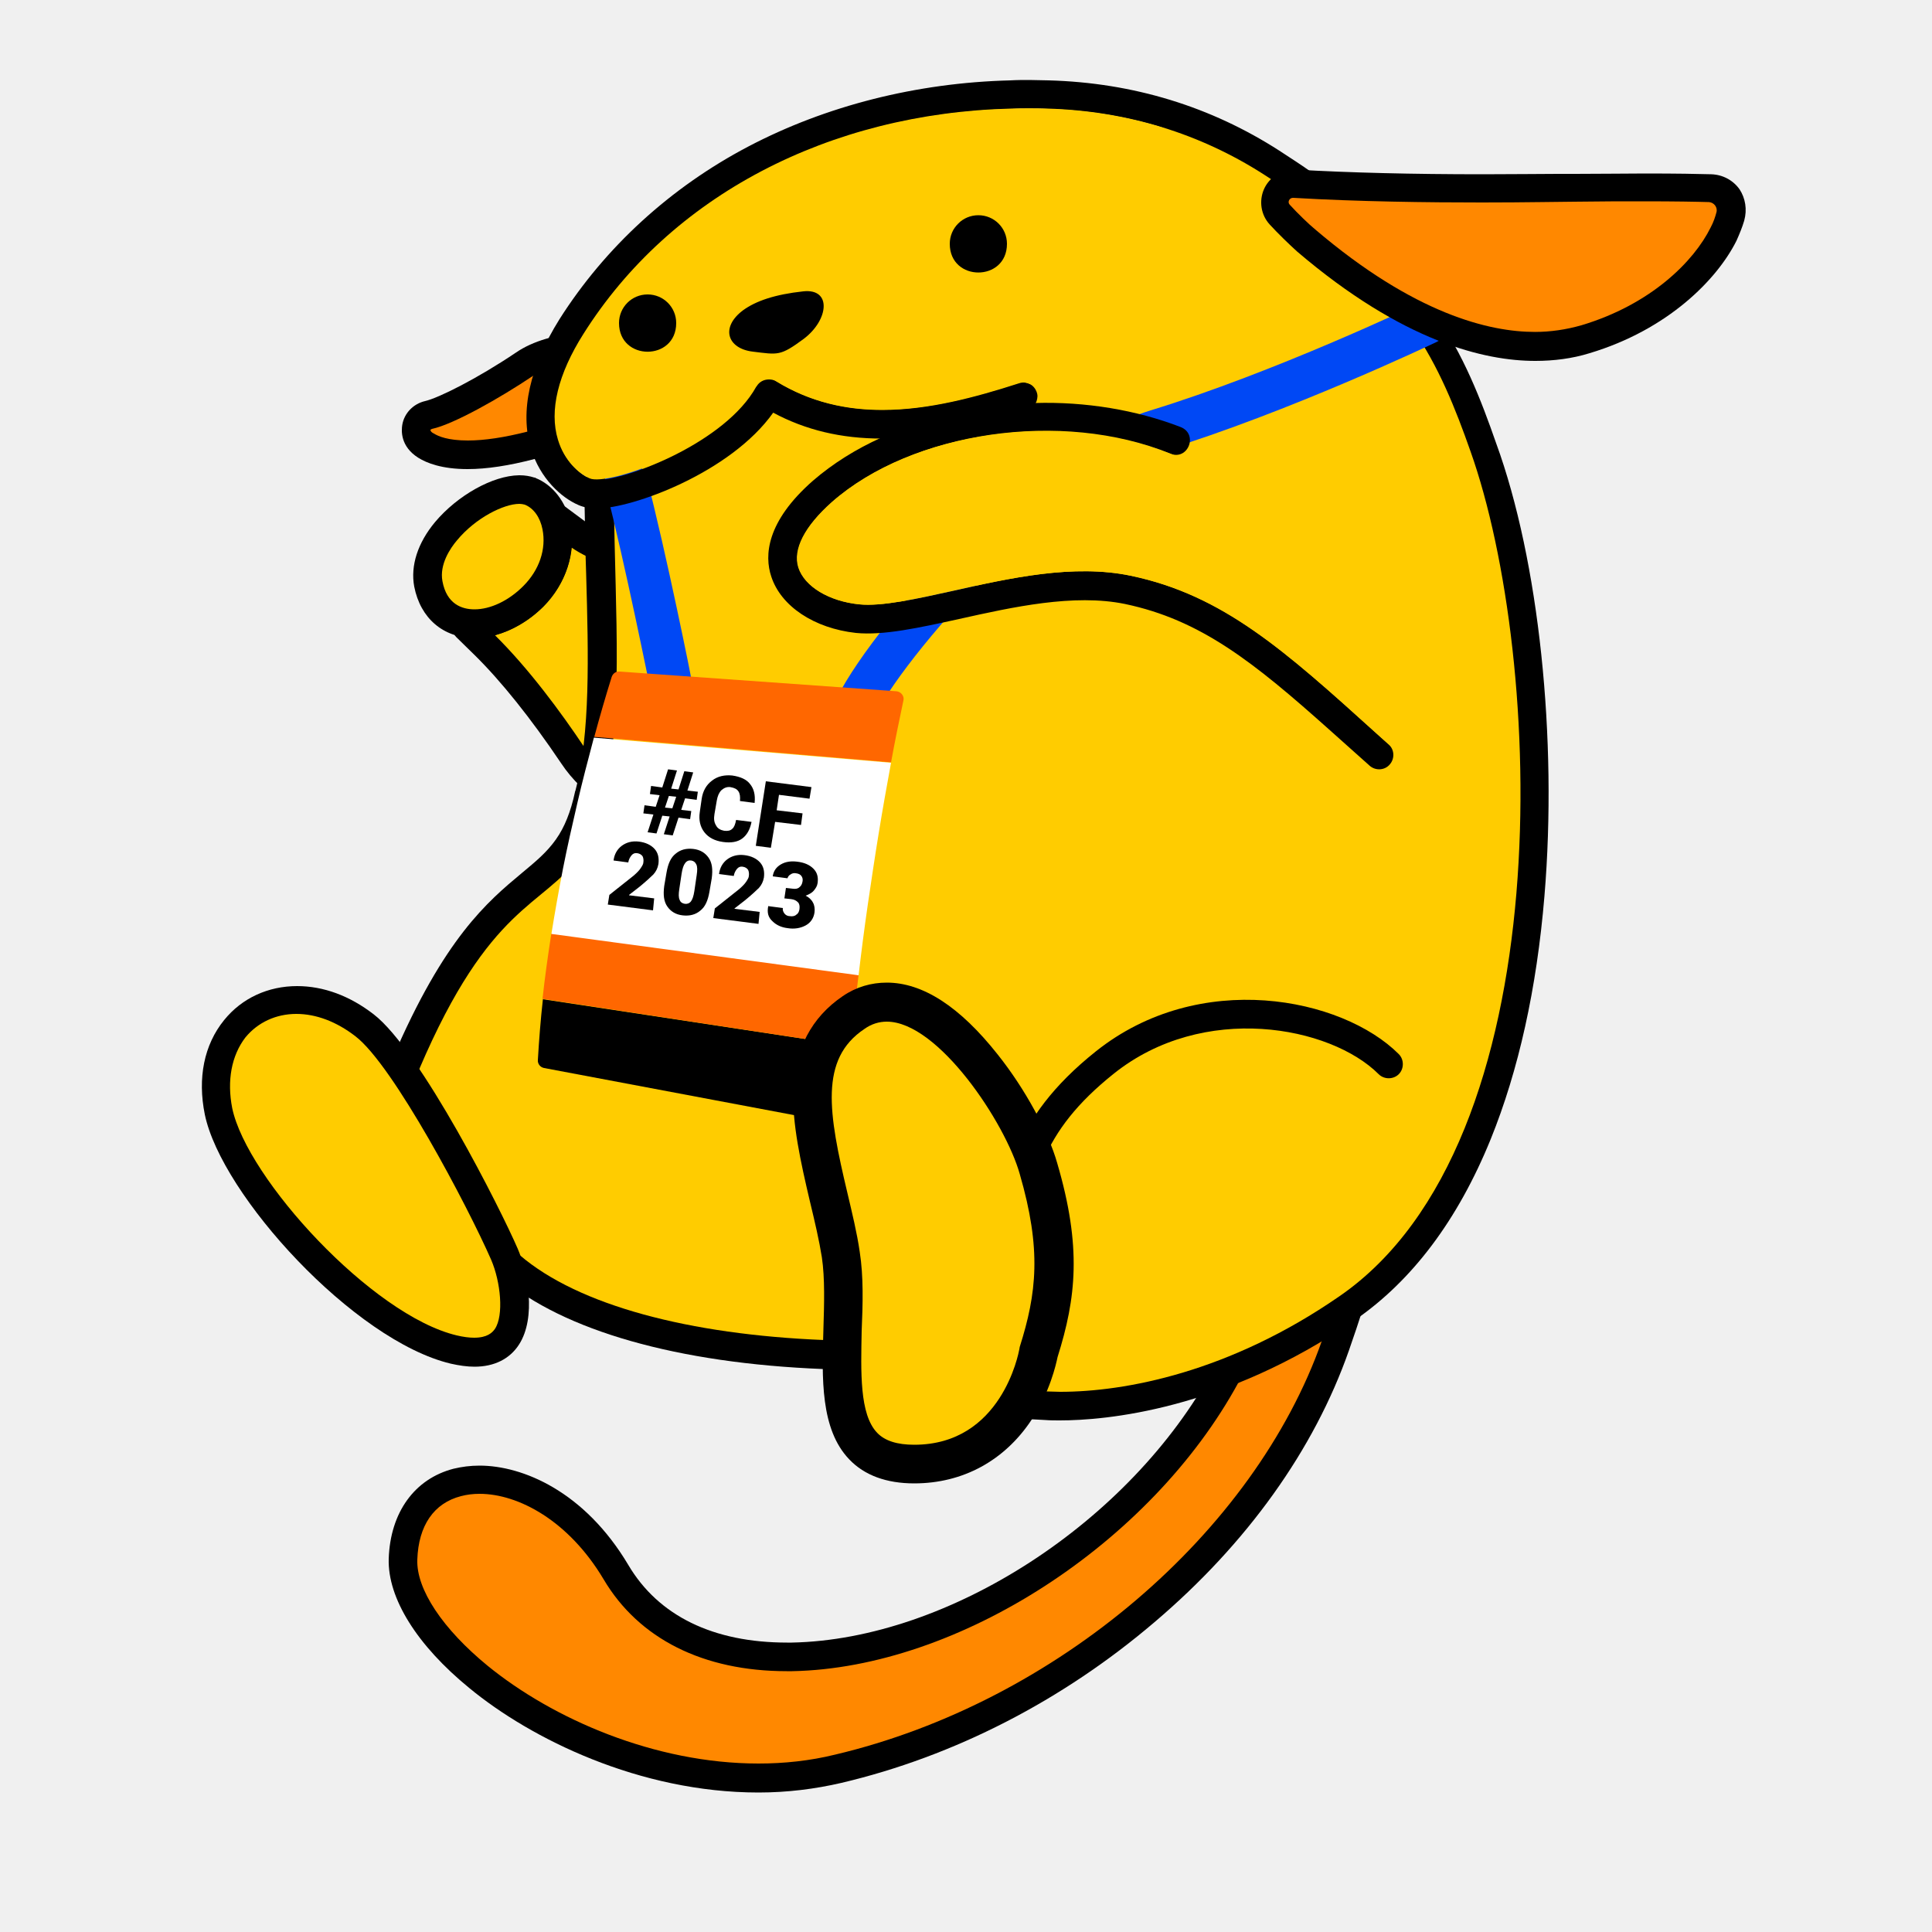
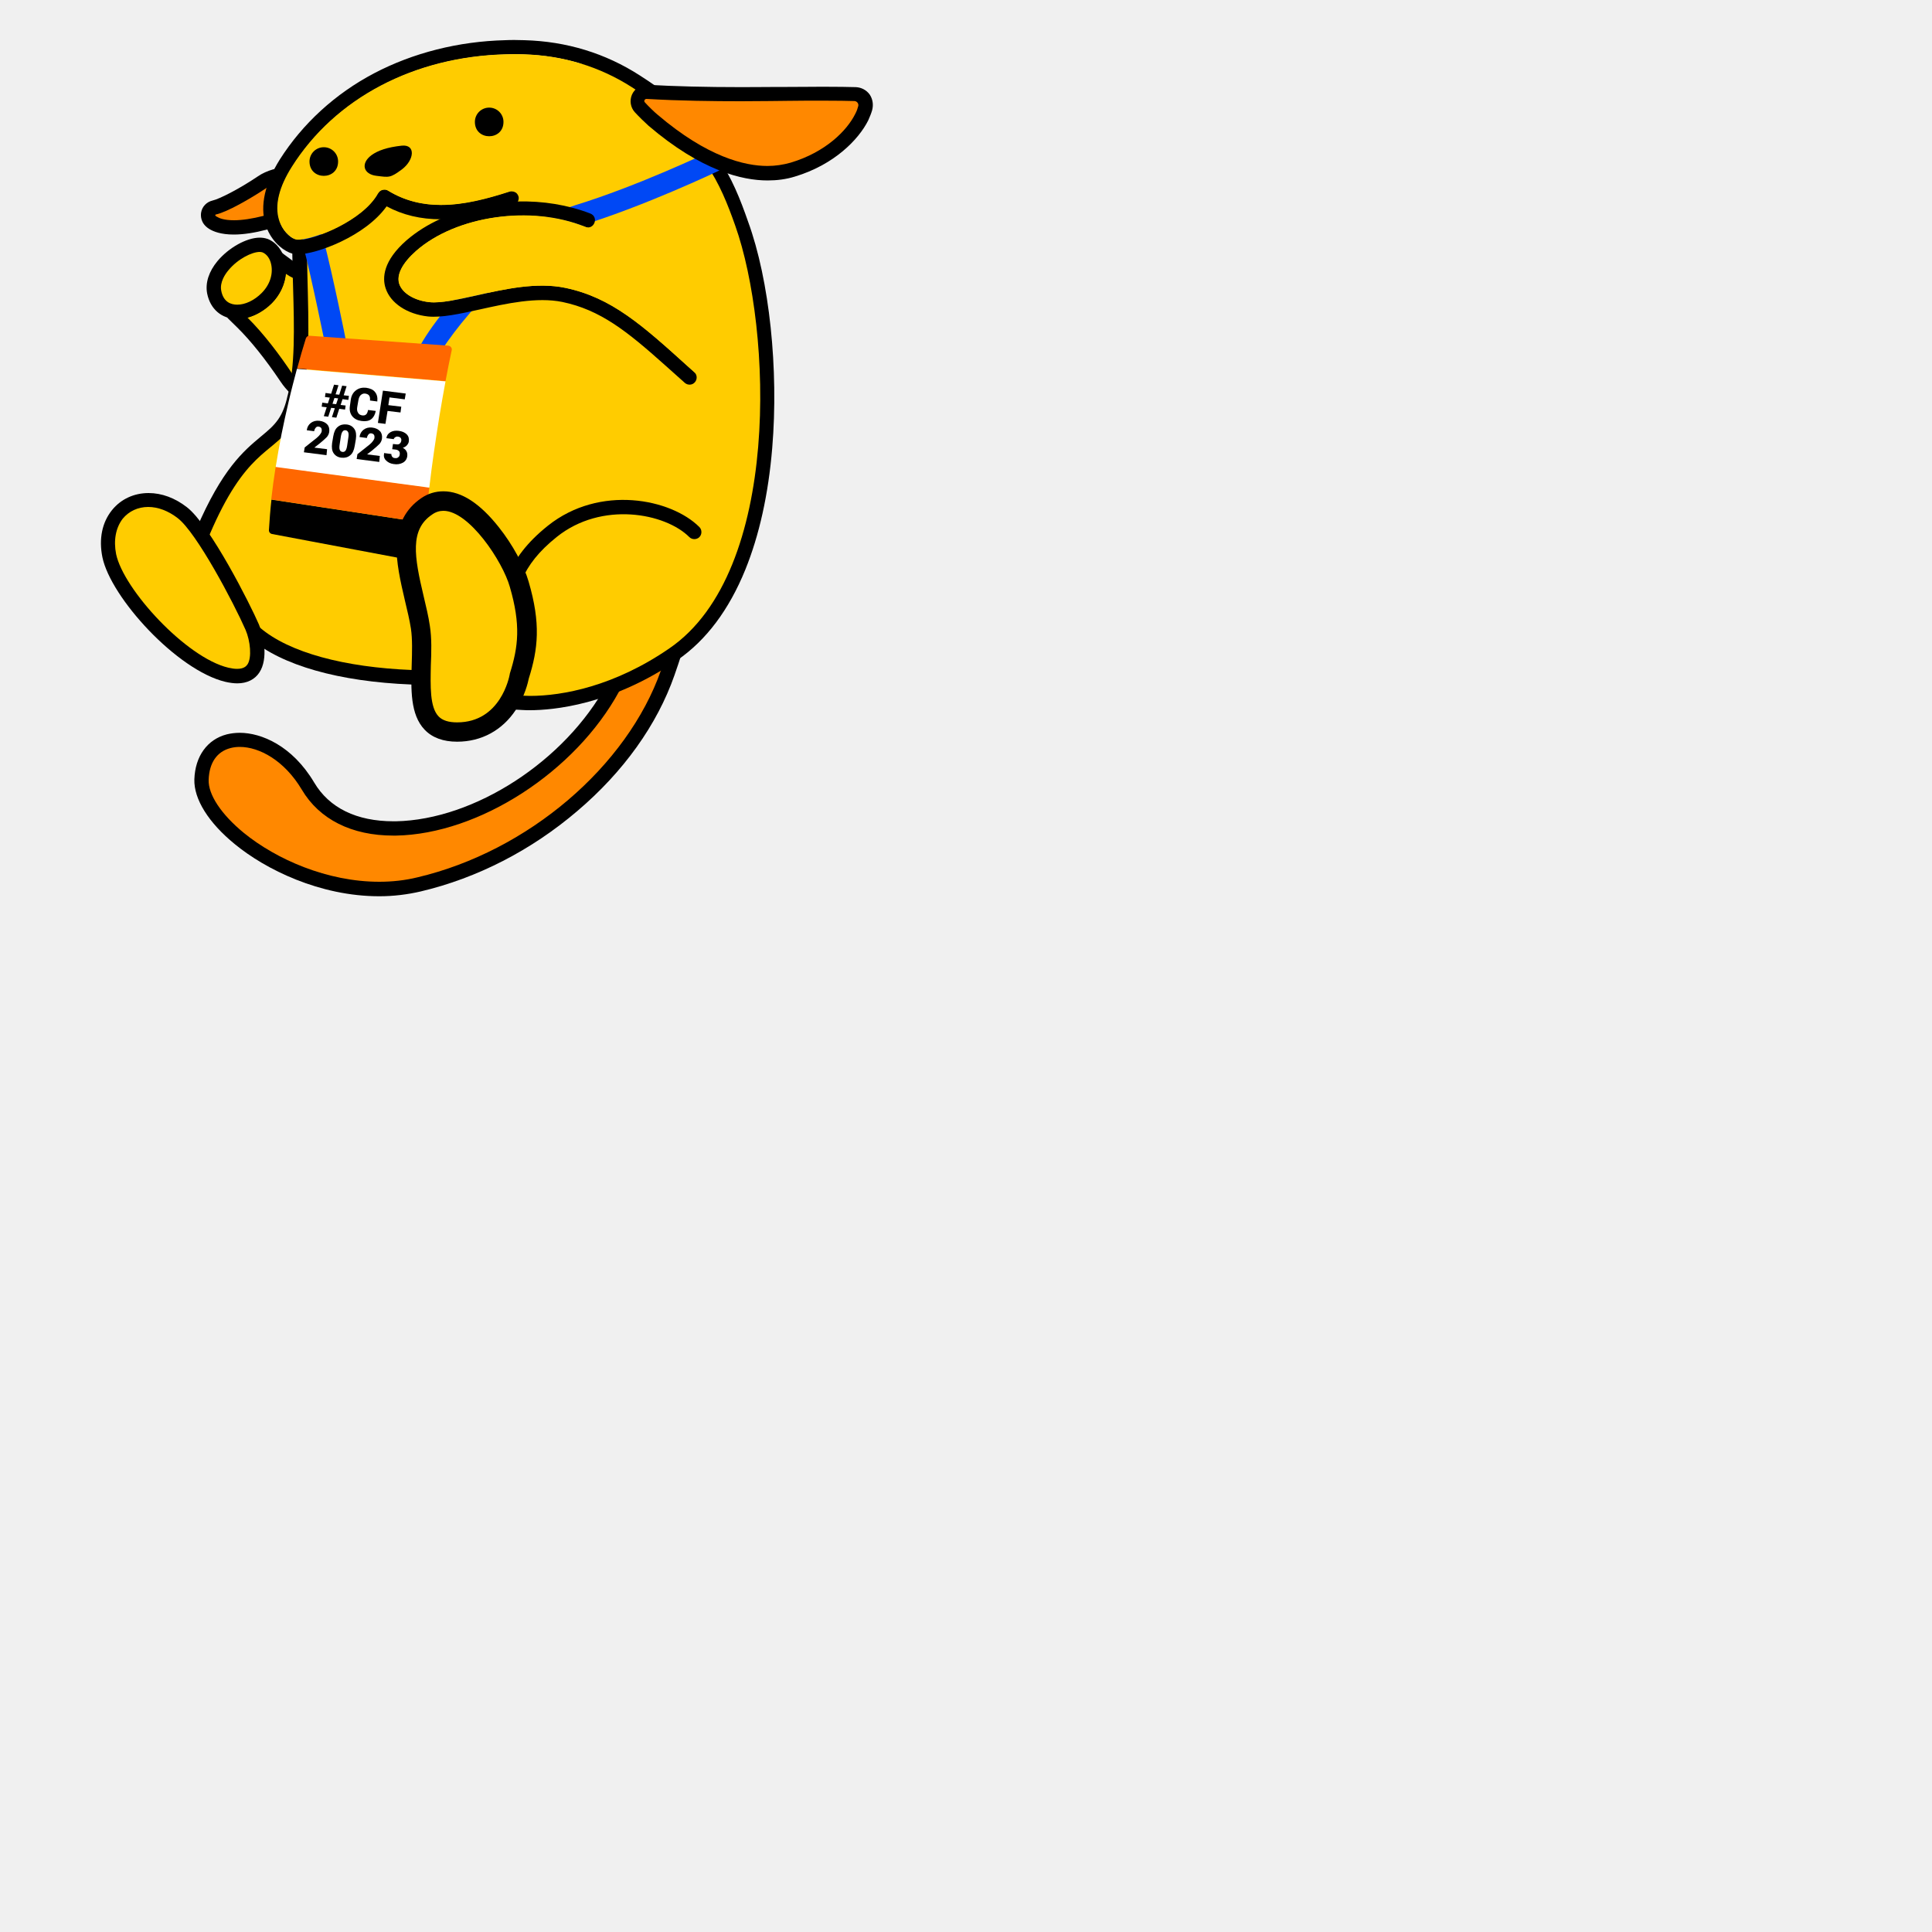
- <svg xmlns="http://www.w3.org/2000/svg" version="1.1" id="Layer_1" x="0px" y="0px" viewBox="0 0 500 500" style="enable-background:new 0 0 500 500;" xml:space="preserve">
+ <svg xmlns="http://www.w3.org/2000/svg" id="Layer_1" x="0" y="0" version="1.1" viewBox="0 0 1000 1000">
  <style type="text/css">
	.st0{fill:#FFCC00;}
	.st1{fill:#FF8800;}
	.st2{fill:#0048F5;}
	.st3{fill:#FF6700;}
	.st4{fill:#FFFFFF;}

	/* Animation */


    #Tail--group {
        -webkit-animation: wobble-hor-top 5s ease-in-out infinite both;
        animation: wobble-hor-top 5s ease-in-out infinite both;
    }


    @-webkit-keyframes wobble-hor-top {
    0%,
    100% {
        -webkit-transform: translateX(0%);
		transform: translateX(0%);
        -webkit-transform-origin: 50% 50%;
		transform-origin: 50% 50%;
	}
		15% {
			-webkit-transform: translateX(-30px) rotate(6deg);
					transform: translateX(-30px) rotate(6deg);
		}
		30% {
			-webkit-transform: translateX(15px) rotate(-6deg);
					transform: translateX(15px) rotate(-6deg);
		}
		45% {
			-webkit-transform: translateX(-15px) rotate(3.6deg);
					transform: translateX(-15px) rotate(3.6deg);
		}
		60% {
			-webkit-transform: translateX(9px) rotate(-2.4deg);
					transform: translateX(9px) rotate(-2.4deg);
		}
		75% {
			-webkit-transform: translateX(-6px) rotate(1.2deg);
					transform: translateX(-6px) rotate(1.2deg);
		}
		}
		@keyframes wobble-hor-top {
		0%,
		100% {
			-webkit-transform: translateX(0%);
					transform: translateX(0%);
			-webkit-transform-origin: 50% 50%;
					transform-origin: 50% 50%;
		}
		15% {
			-webkit-transform: translateX(-30px) rotate(6deg);
					transform: translateX(-30px) rotate(6deg);
		}
		30% {
			-webkit-transform: translateX(15px) rotate(-6deg);
					transform: translateX(15px) rotate(-6deg);
		}
		45% {
			-webkit-transform: translateX(-15px) rotate(3.6deg);
					transform: translateX(-15px) rotate(3.6deg);
		}
		60% {
			-webkit-transform: translateX(9px) rotate(-2.4deg);
					transform: translateX(9px) rotate(-2.4deg);
		}
		75% {
			-webkit-transform: translateX(-6px) rotate(1.2deg);
					transform: translateX(-6px) rotate(1.2deg);
		}
    }
    #LeftFoot--group {
        -webkit-animation: wobble-ver-right 5s infinite 1.5s both;
                animation: wobble-ver-right 5s infinite 1.5s both;
    }

    #RightFootGroup {
        -webkit-animation: wobble-ver-right 5s infinite 1s both;
                animation: wobble-ver-right 5s infinite 1s both;
    }
	@-webkit-keyframes wobble-ver-right {
	0%,
	100% {
		-webkit-transform: translateY(0) rotate(0);
				transform: translateY(0) rotate(0);
		-webkit-transform-origin: 50% 50%;
				transform-origin: 50% 50%;
	}
	15% {
		-webkit-transform: translateY(-6px) rotate(1.2deg);
				transform: translateY(-6px) rotate(1.2deg);
	}
	30% {
		-webkit-transform: translateY(3px) rotate(-1.2deg);
				transform: translateY(3px) rotate(-1.2deg);
	}
	45% {
		-webkit-transform: translateY(-3px) rotate(0.72deg);
				transform: translateY(-3px) rotate(0.72deg);
	}
	60% {
		-webkit-transform: translateY(1.8px) rotate(-0.48deg);
				transform: translateY(1.8px) rotate(-0.48deg);
	}
	75% {
		-webkit-transform: translateY(-1.2px) rotate(0.24deg);
				transform: translateY(-1.2px) rotate(0.24deg);
	}
	}
	@keyframes wobble-ver-right {
	0%,
	100% {
		-webkit-transform: translateY(0) rotate(0);
				transform: translateY(0) rotate(0);
		-webkit-transform-origin: 50% 50%;
				transform-origin: 50% 50%;
	}
	15% {
		-webkit-transform: translateY(-3px) rotate(0.6deg);
				transform: translateY(-3px) rotate(0.6deg);
	}
	30% {
		-webkit-transform: translateY(1.5px) rotate(-0.6deg);
				transform: translateY(1.5px) rotate(-0.6deg);
	}
	45% {
		-webkit-transform: translateY(-1.5px) rotate(0.36deg);
				transform: translateY(-1.5px) rotate(0.36deg);
	}
	60% {
		-webkit-transform: translateY(0.9px) rotate(-0.24deg);
				transform: translateY(0.9px) rotate(-0.24deg);
	}
	75% {
		-webkit-transform: translateY(-0.6px) rotate(0.12deg);
				transform: translateY(-0.6px) rotate(0.12deg);
	}
	}



    /* End of Animation */
</style>
  <g id="RightArm_1_">
    <path id="RightArm--bg" d="M186.6,204c-4.5,5.1-10.5,7.9-17,7.9c-9.1,0-18.5-5.5-24.4-14.4c-7.8-11.6-15.5-21.2-22.3-27.9l-4.8-4.7   c-2-2-1.1-5.3,1.6-6.1l6.5-1.7c3.2-0.9,6.4-2.7,9.1-5.5c3-3,4.8-6.7,5.2-10.4V130c0-1.3,1.5-2.1,2.5-1.3l9.3,6.9   c0.7,0.5,1.7,1.1,2.9,1.7c10.2,4.9,31.7,27.4,35.7,46.7C193,194.1,189.7,200.5,186.6,204z" />
    <path id="RightArm" class="st0" d="M152.1,144.1c-1.5-0.7-2.9-1.5-4.2-2.4l0,0c-0.5,5.5-3,11-7.3,15.3c-3.7,3.7-8.1,6.2-12.5,7.4   c8.7,8.6,17,19.8,23.2,29.1c4.5,6.7,11.6,11.1,18.3,11.1c4.1,0,8.1-1.6,11.4-5.4C194,184.4,163.7,149.6,152.1,144.1z" />
  </g>
  <g id="Tail--group">
    <path id="Tail--bg" d="M349.1,349.5c-9,25.7-26.4,50-50.3,70.3c-23.8,20.3-51.8,34.7-81,41.6c-6.9,1.6-14.1,2.5-21.5,2.5   c-30.8,0-58.9-13.9-74.8-27c-13.6-11.1-21.2-23.3-20.9-33.5c0.4-12,6.7-20.7,16.8-23.3c2.1-0.5,4.3-0.8,6.7-0.8   c11.2,0,27.2,6.7,38.5,25.7c7.8,13.2,22,20.1,41.1,20.1c0.4,0,0.8,0,1.2,0c40.7-0.8,87.6-31.2,109.1-70.8   c7.7-14.1,13.2-29.6,17.1-40.8c1.9-5.4,3.6-10.1,5.1-13.5c1.3-3.1,4.1-9.4,10.4-9.4c4.1,0,7.6,1.8,9.9,5   C362,303.2,359.8,318.9,349.1,349.5z" />
    <path id="Tail_2_" class="st1" d="M320.5,357.8c-22.7,41.7-72.5,73.9-115.5,74.7c-0.5,0-0.9,0-1.4,0c-21.6,0-38.3-8.4-47.4-23.8   c-9-15.1-22-22.1-32.1-22.1c-1.7,0-3.3,0.2-4.8,0.6c-7,1.8-11,7.6-11.3,16.4c-0.3,7.7,6.6,18,18.2,27.5   c16.8,13.7,43.2,25.3,70.1,25.3c6.6,0,13.3-0.7,19.8-2.3c57.2-13.5,108.5-57.4,126-107.1c5.4-15.3,16.7-49.2,4.5-49.2   C342.1,297.9,335.8,329.6,320.5,357.8z" />
  </g>
  <g id="Body--group">
    <path id="Body--bg" d="M399.7,231.9c-2,24-6.7,45.1-13.9,62.9c-8.5,20.9-20.3,36.6-35.1,46.8c-34,23.4-64.8,26-76.4,26   c-1.3,0-2.5,0-3.8-0.1c-18.4-0.8-26-4.4-32.7-7.5c-5.9-2.8-11-5.2-24.9-5.7c-37.5-1.5-67-9.9-83.1-23.6c-0.2-0.1-0.5-0.4-0.9-0.7   c-4.8-3.5-19.3-14.3-25-24.7c-5.3-9.7-6.2-22.3-2.3-31.4c13.4-31.2,24.5-40.5,33.5-48c3.6-3,6.4-5.3,8.8-8.7   c2.2-3.1,3.8-7.1,4.9-12.2c0-0.1,0-0.2,0.1-0.3c3.9-15,3.4-34.9,2.8-56c-0.2-5.7-0.3-11.7-0.4-17.5v-0.1c0-18.6,9.6-40.7,25.7-59.2   c18.1-20.8,41.6-33.6,66.1-36.2c20.2-2.1,34.3-3.1,45.9-3.1c43.7,0,58.6,14.8,82.2,48.4c7.5,10.6,12.1,22.5,16,33.7   C398.3,145.1,403.1,191.2,399.7,231.9z" />
    <path id="Body_1_" class="st0" d="M108.5,276.7c-3,7-2.2,17.4,2,25c5.6,10.3,23,22.2,24.1,23.2c15.1,12.9,43.7,20.5,78.7,21.9   c31.2,1.3,24.3,11.8,57.6,13.3c1.1,0,2.2,0.1,3.5,0.1c16.7,0,43.7-5,72.2-24.7c58-39.9,52.9-165.3,34-218.6   c-3.9-11.1-8.3-22.2-15.1-31.9c-23.5-33.5-36.6-45.2-76.2-45.2c-12.2,0-26.9,1.1-45.1,3.1c-49.9,5.3-85.3,55.3-85.3,88.1   c0.3,27.4,2.5,55.1-2.7,75.5c-1.4,6.5-3.4,11.2-6,14.9C140.4,234.9,126.8,233.8,108.5,276.7z" />
  </g>
  <g id="CF2023">
    <g id="Line--group">
      <path id="Line1" class="st2" d="M220.3,191.1c-0.6,0-1.2-0.1-1.8-0.3c-2.9-1-4.4-4.2-3.3-7c5.7-16.1,48.9-67.3,82.6-77.6    c32-9.8,69-27.4,69.3-27.6c2.7-1.3,6-0.1,7.3,2.6s0.1,6-2.6,7.3c-1.5,0.7-38.1,18.1-70.9,28.2c-30.4,9.3-70.9,58-75.5,70.8    C224.7,189.7,222.6,191.1,220.3,191.1z" />
      <path id="Line2" class="st2" d="M173.8,183.2c-2.6,0-4.9-1.8-5.4-4.4c-0.1-0.3-6.7-33.4-11.7-52.6c-0.8-2.9,1-5.9,3.9-6.7    c2.9-0.8,5.9,1,6.7,3.9c5.1,19.5,11.8,52.9,11.8,53.2c0.6,3-1.3,5.9-4.3,6.5C174.6,183.2,174.2,183.2,173.8,183.2z" />
    </g>
    <g id="IDcard--group">
      <g id="ID--group">
        <path id="Color1" class="st3" d="M233.8,181.3c-1.1,5.2-2.2,10.5-3.2,16l-76.8-6.6c1.4-5.2,2.9-10.4,4.5-15.5     c0.3-0.9,1.1-1.5,2.1-1.4l71.6,5.1C233.2,179,234.1,180.2,233.8,181.3z" />
        <path id="Color2" d="M220.3,270.7c-0.6,6.6-1,12.7-1.2,18.1c0,1.2-1.2,2.1-2.4,1.9l-75.9-14.3c-1-0.2-1.7-1.1-1.6-2.1     c0.3-5.1,0.7-10.3,1.3-15.7L220.3,270.7z" />
        <path id="Color3" class="st3" d="M222.2,252.3c-0.8,6.4-1.4,12.6-1.9,18.4l-79.9-12.2c0.6-5.5,1.4-11.2,2.3-17L222.2,252.3z" />
        <path id="Color4" class="st4" d="M230.6,197.4c-1.1,6-2.2,12.1-3.2,18.3c-1,6.1-1.9,12.2-2.8,18.3c-0.9,6.2-1.7,12.4-2.4,18.4     l-79.5-10.7c0.9-5.6,1.9-11.2,3-16.9c1.1-5.6,2.4-11.3,3.7-16.9c1.3-5.7,2.8-11.3,4.3-17L230.6,197.4z" />
      </g>
      <g>
        <path d="M173.3,211.3l-1.9-0.2l-1.5,4.6l-2.3-0.3l1.5-4.6l-2.6-0.3l0.3-2.1l2.9,0.4l1-3l-2.5-0.3l0.3-2.1l2.9,0.4l1.5-4.7     l2.3,0.3l-1.5,4.7l1.9,0.2l1.5-4.7l2.3,0.3l-1.5,4.7l2.7,0.3l-0.3,2.1l-3-0.4l-1,3l2.6,0.3l-0.3,2.1l-3-0.4l-1.5,4.6l-2.3-0.3     L173.3,211.3z M172.1,209l1.9,0.2l1-3l-1.9-0.2L172.1,209z" />
        <path d="M194.5,212.7L194.5,212.7c-0.4,2-1.2,3.4-2.4,4.3c-1.2,0.9-2.9,1.2-5,0.9c-2.1-0.3-3.7-1.1-4.8-2.5     c-1.1-1.4-1.5-3.2-1.2-5.2l0.5-3.5c0.3-2,1.2-3.6,2.7-4.7c1.4-1.1,3.2-1.5,5.2-1.3c2.1,0.3,3.7,1,4.6,2.2c1,1.2,1.4,2.8,1.2,4.8     l0,0.1l-3.8-0.5c0.1-1.1,0-1.9-0.4-2.5c-0.4-0.6-1-0.9-2.1-1.1c-0.9-0.1-1.6,0.2-2.3,0.8c-0.6,0.6-1,1.5-1.2,2.7l-0.6,3.5     c-0.2,1.2-0.1,2.1,0.4,2.9c0.4,0.8,1.1,1.2,2.1,1.4c0.9,0.1,1.6,0,2.1-0.5c0.5-0.4,0.8-1.2,1-2.3L194.5,212.7z" />
        <path d="M207.3,213.5l-6.7-0.8l-1.1,6.7l-3.9-0.5l2.6-16.7l11.8,1.5l-0.5,3l-7.9-1l-0.6,4l6.7,0.8L207.3,213.5z" />
        <path d="M169,235.6l-11.7-1.5l0.4-2.5l6.3-5c0.8-0.7,1.4-1.3,1.8-1.9c0.4-0.6,0.7-1.1,0.7-1.5c0.1-0.6,0-1.2-0.2-1.6     c-0.3-0.4-0.7-0.7-1.4-0.8c-0.6-0.1-1.1,0.1-1.5,0.6c-0.4,0.5-0.7,1.1-0.8,1.8l-3.8-0.5l0-0.1c0.2-1.5,0.9-2.8,2.1-3.7     c1.2-0.9,2.7-1.3,4.4-1.1c1.8,0.2,3.2,0.9,4.1,1.9s1.2,2.3,1,3.9c-0.2,1.1-0.6,1.9-1.3,2.7c-0.7,0.7-1.9,1.8-3.6,3.2l-2.7,2.1     l0,0.1l6.5,0.8L169,235.6z" />
        <path d="M183.6,230.8c-0.4,2.3-1.1,3.9-2.4,4.9c-1.2,1-2.7,1.4-4.5,1.2c-1.8-0.2-3.1-1-4-2.3c-0.9-1.3-1.1-3-0.8-5.3l0.6-3.5     c0.4-2.3,1.1-3.9,2.4-4.9c1.2-1,2.7-1.4,4.5-1.2c1.8,0.2,3.1,1,4,2.3c0.9,1.3,1.1,3,0.8,5.3L183.6,230.8z M180.3,226.5     c0.2-1.3,0.2-2.2-0.1-2.8c-0.3-0.6-0.7-0.9-1.3-1c-0.6-0.1-1.2,0.1-1.6,0.7c-0.4,0.5-0.7,1.4-0.9,2.7l-0.6,4     c-0.2,1.3-0.2,2.2,0.1,2.8c0.2,0.6,0.7,0.9,1.3,1c0.6,0.1,1.2-0.1,1.6-0.6c0.4-0.5,0.7-1.4,0.9-2.7L180.3,226.5z" />
        <path d="M196.3,239.1l-11.7-1.5l0.4-2.5l6.3-5c0.8-0.7,1.4-1.3,1.8-1.9c0.4-0.6,0.7-1.1,0.7-1.5c0.1-0.6,0-1.2-0.2-1.6     c-0.3-0.4-0.7-0.7-1.4-0.8c-0.6-0.1-1.1,0.1-1.5,0.6c-0.4,0.5-0.7,1.1-0.8,1.8l-3.8-0.5l0-0.1c0.2-1.5,0.9-2.8,2.1-3.7     c1.2-0.9,2.7-1.3,4.4-1.1c1.8,0.2,3.2,0.9,4.1,1.9c0.9,1,1.2,2.3,1,3.9c-0.2,1.1-0.6,1.9-1.3,2.7c-0.7,0.7-1.9,1.8-3.6,3.2     l-2.7,2.1l0,0.1l6.5,0.8L196.3,239.1z" />
        <path d="M203.4,229.8l1.8,0.2c0.7,0.1,1.3,0,1.7-0.4c0.4-0.3,0.7-0.8,0.8-1.5c0.1-0.5,0-1-0.3-1.4c-0.3-0.4-0.7-0.6-1.4-0.7     c-0.5-0.1-1,0-1.4,0.3c-0.4,0.2-0.7,0.6-0.8,1l-3.8-0.5l0-0.1c0.2-1.3,0.9-2.3,2.1-3c1.2-0.7,2.6-0.9,4.2-0.7     c1.8,0.2,3.2,0.8,4.2,1.8c1,1,1.3,2.2,1.1,3.7c-0.1,0.8-0.5,1.4-1,2s-1.3,1-2.1,1.3c0.8,0.4,1.5,1,1.9,1.8     c0.4,0.7,0.5,1.6,0.4,2.5c-0.2,1.5-1,2.7-2.3,3.4c-1.3,0.7-2.9,1-4.7,0.7c-1.6-0.2-2.9-0.8-3.9-1.8c-1.1-1-1.4-2.2-1.1-3.8l0-0.1     l3.8,0.5c-0.1,0.5,0.1,1,0.4,1.4s0.8,0.7,1.4,0.7c0.7,0.1,1.3,0,1.7-0.4c0.5-0.3,0.7-0.8,0.8-1.4c0.1-0.8,0-1.4-0.4-1.8     c-0.4-0.4-0.9-0.7-1.7-0.8l-1.8-0.2L203.4,229.8z" />
      </g>
    </g>
  </g>
  <g id="RightHand--group">
    <path id="RightHand--bg" d="M140.6,157c-5.2,5.1-11.7,8.1-17.8,8.1c-8.1,0-14-5.1-15.6-13.3c-1-5.4,0.9-11.3,5.4-16.7   c5.8-6.9,14.9-12,21.7-12.1h0.2c1.3,0,2.6,0.2,3.8,0.6h0.2l0.1,0.1c4.5,1.8,7.9,6.2,9.1,11.8C149.1,143,146.5,151,140.6,157z" />
    <path id="RightHand" class="st0" d="M135.4,151.7c4.2-4.2,6-9.6,5-14.7c-0.6-3.1-2.3-5.5-4.6-6.4c-0.4-0.1-0.9-0.2-1.3-0.2h-0.1   c-4,0-11.3,3.6-16.1,9.4c-1.8,2.1-4.6,6.3-3.8,10.6c1.1,6,5.1,7.3,8.3,7.3C126.9,157.7,131.6,155.5,135.4,151.7z" />
  </g>
  <g id="RightFootGroup">
    <path id="RightFoot--bg" d="M134.3,348c-2.4,3.7-6.4,5.7-11.5,5.7c-1.9,0-4-0.3-6.2-0.8c-25-6-59.3-43.6-63.6-64.5   c-1.9-9.4-0.2-18,5-24.4c4.6-5.7,11.4-8.8,18.9-8.8c6.8,0,13.6,2.5,19.8,7.3c12.2,9.4,32.9,50.5,37.3,60.7   C136.5,329,138.9,340.9,134.3,348z" />
    <path id="RightFoot_1_" class="st0" d="M60.1,286.8c3.8,18.2,36.2,53.6,58.1,58.8c1.7,0.4,3.2,0.6,4.5,0.6c3.4,0,4.7-1.3,5.4-2.3   c2.3-3.5,1.5-12.1-1-17.9c-6.1-13.9-25.3-50.3-35.1-57.8c-4.9-3.8-10.2-5.8-15.3-5.8c-5.3,0-10,2.2-13.2,6.1   C59.9,273.2,58.7,279.7,60.1,286.8z" />
  </g>
  <g id="RightEar--group">
    <path id="RightEar--bg" d="M163.3,99.4c-0.4,4.4-3.8,8.4-11.1,12.9c-4.7,3-10.2,5.5-13.9,6.5c-6.5,1.7-12.3,2.6-17.3,2.6   c-6.7,0-10.6-1.6-12.7-2.9c-4.8-3-4.4-7.2-4.2-8.5c0.5-3.1,2.9-5.5,5.9-6.2c3.5-0.8,13.5-5.8,23.6-12.6c4.2-2.9,10.7-4.8,16.1-4.8   c5.8,0,9.1,2.2,10.8,4.1C162.6,92.9,163.6,96,163.3,99.4z" />
    <path id="RightEar" class="st1" d="M111.4,111.3c0,0.3,0.4,0.7,0.9,0.9c1.1,0.7,3.6,1.8,8.8,1.8c4.3,0,9.5-0.8,15.4-2.3   c5.2-1.4,19.1-8.8,19.5-13c0.1-1.3-0.2-2.4-0.9-3.2c-1-1.1-2.8-1.7-5.3-1.7c-3.9,0-8.9,1.5-11.9,3.5c-8.5,5.7-20.5,12.5-26.1,13.7   C111.5,111.1,111.4,111.2,111.4,111.3z" />
  </g>
  <g id="Head--group">
    <path id="Head--bg" d="M266.4,28.1c1.6,0,3.2,0,4.8,0.1c20.6,0.6,39.5,6.5,55.9,17c11.2,7.2,17.5,11.4,25.9,25.2   c1.5,2.5,9,0.8,7.9-1.1C350.8,51.7,343.4,47,331.1,39c-17.7-11.4-37.8-17.6-59.7-18.2c-1.6,0-3.3-0.1-5-0.1l0,0   c-1.6,0-3.3,0-4.9,0.1c-24.3,0.6-47.8,6.6-67.8,17.1c-20.2,10.6-37.1,26.1-48.9,44.7c-7.7,12.3-10.3,23.9-7.4,33.5   c2.4,7.8,7.9,12.7,12.3,14.6c1.4,0.6,2.9,0.9,4.7,0.9c9.3,0,34.7-9.3,45.7-24.8c8.4,4.5,17.6,6.7,28.1,6.7c12.6,0,25-3.2,36.4-6.9   c3-1,3.8-2.2,3.9-4.1c0-1.3-1.2-3.6-3.8-3.5c-0.3,0-0.7,0.1-1,0.2c-11.2,3.6-23.3,6.9-35.4,6.9c-9.3,0-18.6-2-27.4-7.4   c-0.6-0.4-1.3-0.5-1.9-0.5c-1.3,0-2.5,0.6-3.2,1.8l-0.1,0.1c-7.9,14.3-33.3,24.1-41.2,24.1c-0.7,0-1.3-0.1-1.7-0.3   c-2.8-1.2-6.6-4.6-8.2-10c-2.3-7.5,0-17,6.6-27.4c22.5-35.7,63.4-57.1,110.6-58.3l0,0C263.2,28.1,264.8,28.1,266.4,28.1" />
    <path id="Head" class="st0" d="M266.6,99.4c-1-0.4-2-0.7-3-0.3c-19.7,6.3-42.5,12-62.8-0.5c-1.7-1.1-4-0.5-5.1,1.2l-0.1,0.1   c-8.6,15.7-38.3,26-43,23.9c-2.8-1.2-6.6-4.6-8.2-10c-2.3-7.5,0-17,6.6-27.4c22.5-35.7,63.4-57.1,110.6-58.3l0,0   c3.1-0.1,6.3-0.1,9.5,0c20.6,0.6,39.5,6.5,55.9,17c13.2,8.5,19.7,12.7,30.6,33.6C363.2,89.2,273.2,102.2,266.6,99.4z" />
  </g>
  <g id="LeftArm--group">
    <path id="LeftArm--bg" d="M228,113.3c-6.4,2.9-12.4,6.6-17.6,11.1c-12.1,10.6-12.6,19.4-10.8,24.8c2.5,7.7,11.1,13.4,21.9,14.6   c7.1,0.7,16.2-1.3,26.7-3.6c13.9-3.1,29.7-6.6,42.9-3.9c19.6,4.1,33.3,15,53.1,32.7l10.3,9.2c1.5,1.3,3.9,1.2,5.2-0.4   c1.3-1.5,1.2-3.9-0.4-5.2l0,0l-2.9-2.6c-24-21.7-39.9-36-63.8-41c-14.8-3.1-31.3,0.6-46,3.9c-9.5,2.1-18.5,4.1-24.3,3.5   c-7.8-0.8-14.1-4.6-15.7-9.5c-1.5-4.7,1.6-10.7,8.7-17c20.7-18.2,59.1-23.7,87.5-12.5c4.7,1.9,7.4-5.1,2.7-6.9   c-11.4-4.4-24.6-6.6-37.7-6.2C257.7,104.7,237.3,109.1,228,113.3z" />
    <path id="LeftArm" class="st0" d="M365.4,151c11.7,12.2,17,60.3-6,41.6l0,0l-2.9-2.6c-24-21.7-39.9-36-63.8-41   c-14.8-3.1-31.3,0.6-46,3.9c-9.5,2.1-18.5,4.1-24.3,3.5c-7.8-0.8-14.1-4.6-15.7-9.5c-1.5-4.7,1.6-10.7,8.7-17   c20.7-18.2,59.3-24,87.5-12.5C307.5,119.4,349,133.9,365.4,151z" />
  </g>
  <g id="LeftEar--group">
    <path id="LeftEar--bg" d="M451.4,57.1c-0.5,1.7-1.2,3.4-2,5.2c-5,10-17.7,23-38,29.1c-4.5,1.4-9.3,2-14,2h-0.1   c-13,0-34.2-4.9-61.6-28.3c-1.9-1.7-5.1-4.8-7.1-7c-2.3-2.5-2.8-6.1-1.5-9.1s4.4-5.1,7.8-5.1c0.2,0,0.3,0,0.5,0   c13.9,0.8,30.1,1.2,48.4,1.2c8.1,0,14.8-0.1,19.3-0.1c2,0,3.5,0,4.5,0c7.4,0,13.3-0.1,18.2-0.1c8.1,0,13.7,0.1,17.1,0.2   c2.9,0.1,5.6,1.5,7.3,3.9C451.7,51.3,452.2,54.2,451.4,57.1z" />
    <path id="LeftEar" class="st1" d="M340.4,59.4c25.7,21.9,45.1,26.5,56.8,26.5h0.1c4,0,8-0.6,11.9-1.7c18.1-5.4,29.2-16.6,33.5-25.3   c0.8-1.5,1.2-2.8,1.5-3.9c0.4-1.3-0.6-2.6-1.9-2.7c-3.3-0.1-8.9-0.2-16.7-0.2c-5.4,0-11.6,0-18.2,0.1c-3.3,0-12.2,0.2-23.9,0.2   c-13.9,0-31.7-0.2-48.8-1.2c0,0,0,0-0.1,0c-0.9,0-1.5,1.1-0.8,1.8C335.8,55.2,338.8,58.1,340.4,59.4z" />
  </g>
  <g id="Face--group">
    <path id="RightEye" d="M167.6,76.2c-4.1,0-7.4,3.3-7.4,7.4c0,9.9,14.8,9.9,14.8,0C175,79.5,171.7,76.2,167.6,76.2z" />
    <path id="LeftEye" d="M253.2,55.7c-4.1,0-7.4,3.3-7.4,7.4c0,9.9,14.8,9.9,14.8,0C260.6,59,257.3,55.7,253.2,55.7L253.2,55.7   L253.2,55.7z" />
    <path id="Nose" d="M207.9,75.4c-7.4,0.8-12.3,2.5-15.6,4.9c-5.9,4.4-4.1,9.9,2.5,10.7c6.6,0.8,7.1,1.2,13.2-3.3   C214.5,82.8,215.3,74.6,207.9,75.4L207.9,75.4z" />
  </g>
  <g id="LeftLEg--group">
    <path id="LetLeg" class="st0" d="M262.4,355.2c-4.6-5.2-3.7-15.7-1.9-29.4c2.6-19.8,5-34.5,25.4-50.8c24.4-19.5,62.2-15,76.2-0.5   c3.6,3.7,6.7,10.9,7.3,18.8c0.9,11.4-22.2,42.4-44.8,51.8C302,354.7,270.6,364.4,262.4,355.2z" />
    <path id="LeftLeg--bg_1_" d="M262.4,358.9c-1.2,0-2.3-0.5-3-1.6c-4.7-6.7-4.5-17.2-2.6-32c2.5-19,4.6-35.5,26.8-53.2   c26.8-21.4,63.7-14,78.4,0.7c1.4,1.4,1.4,3.8,0,5.2s-3.8,1.4-5.2,0c-12.5-12.5-45.4-18.7-68.6-0.1c-18.9,15.1-21.4,28.2-24.1,48.4   c-1.4,11-2.3,21.8,1.3,26.7c1.2,1.7,0.8,4-0.9,5.2C263.9,358.7,263.1,358.9,262.4,358.9z" />
  </g>
  <g id="LeftFoot--group">
    <path id="LeftFoot--bg" d="M273.7,351.2c-0.4,1.9-2,9.1-6.7,16.2c-7,10.6-17.8,16.5-30.4,16.5c-7.2,0-12.9-2.1-16.8-6.2   c-7.5-7.8-7.1-21-6.7-33.7v-0.1c0.2-6.4,0.4-13.1-0.4-18.5c-0.7-4.4-1.8-9.1-3.1-14.5c-2.4-10.2-4.6-20.1-4.3-28.7   c0.4-10.7,4.7-18.9,12.8-24.4c3.5-2.4,7.4-3.5,11.4-3.5c9.3,0,18.9,6.2,28.7,18.6c7.1,8.9,13.1,20,15.4,28.1   C280,322.8,278.5,335.9,273.7,351.2z" />
    <path id="LeftFoot_1_" class="st0" d="M227,370.8c2,2.1,5.2,3.1,9.6,3.1c22.6,0,27-23.7,27.2-24.7c0-0.2,0.1-0.4,0.1-0.6   c4.4-13.9,5.7-25.2,0-44.8c-3.7-13.2-21.1-39.4-34.4-39.4c-2,0-4,0.6-5.8,1.9c-11.7,7.8-9.3,21.8-4.4,42.4   c1.2,5.1,2.5,10.4,3.2,15.3c1,6.4,0.8,13.5,0.5,20.4C222.8,355,222.4,366,227,370.8z" />
  </g>
</svg>
